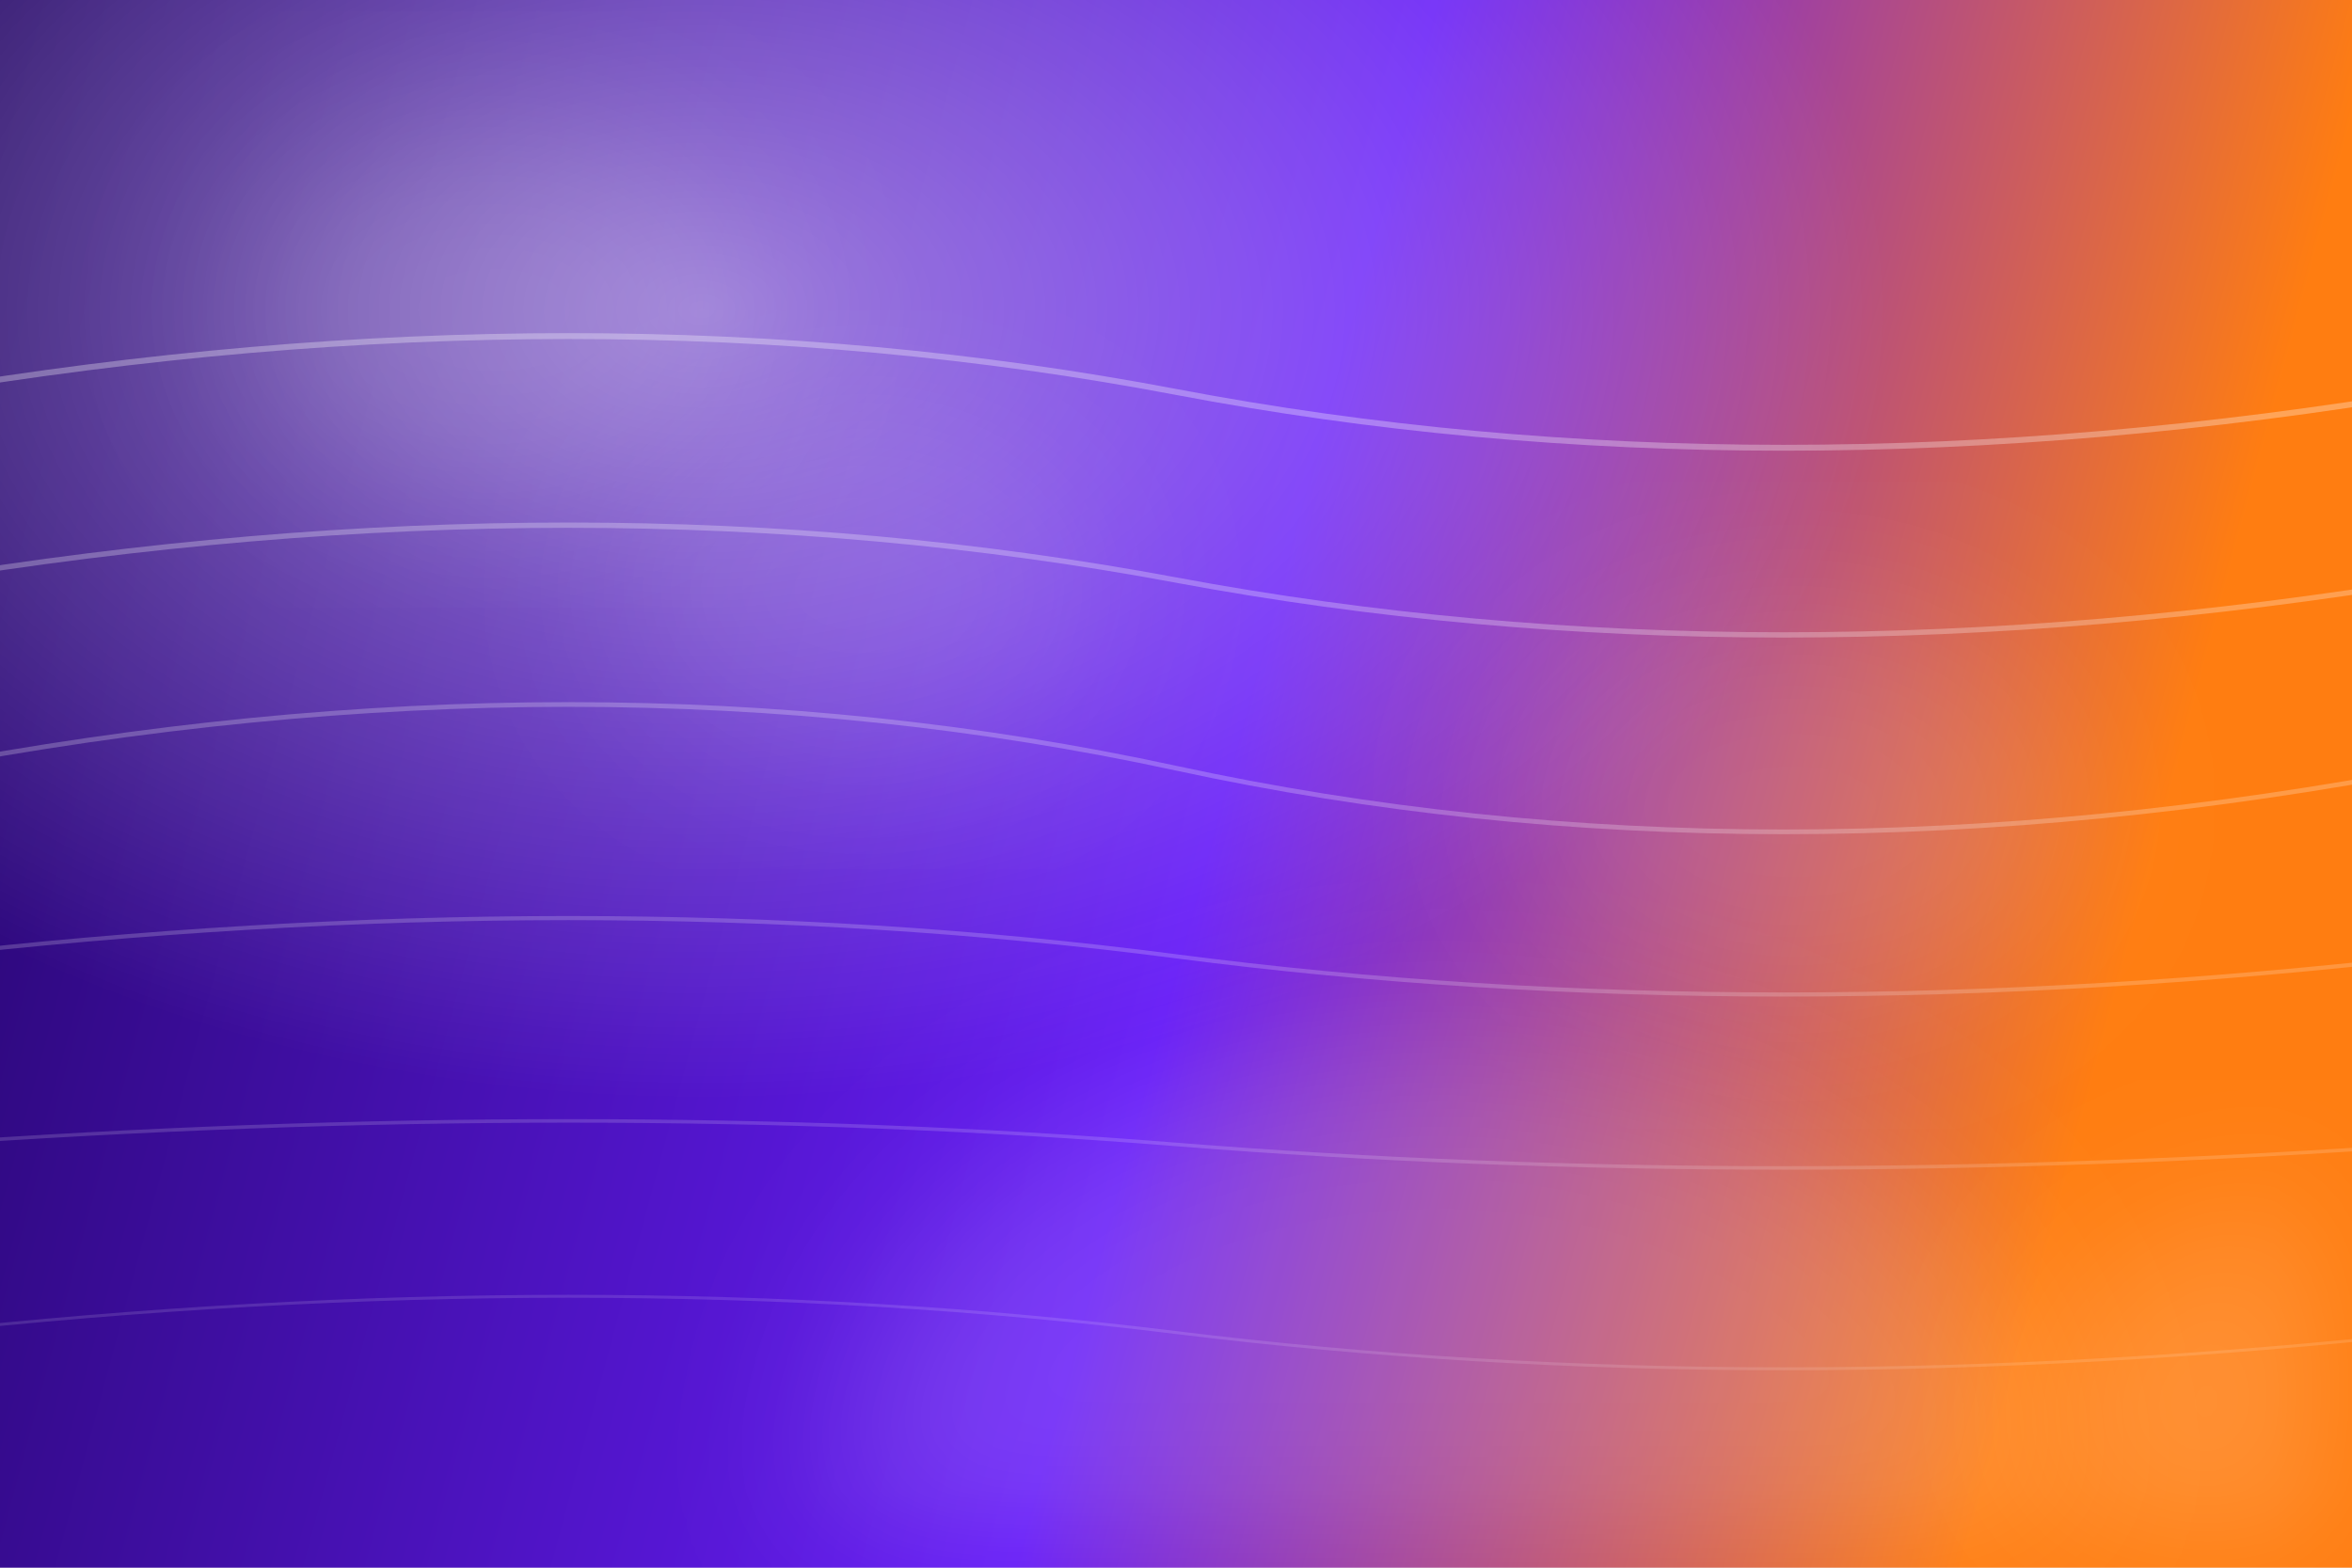
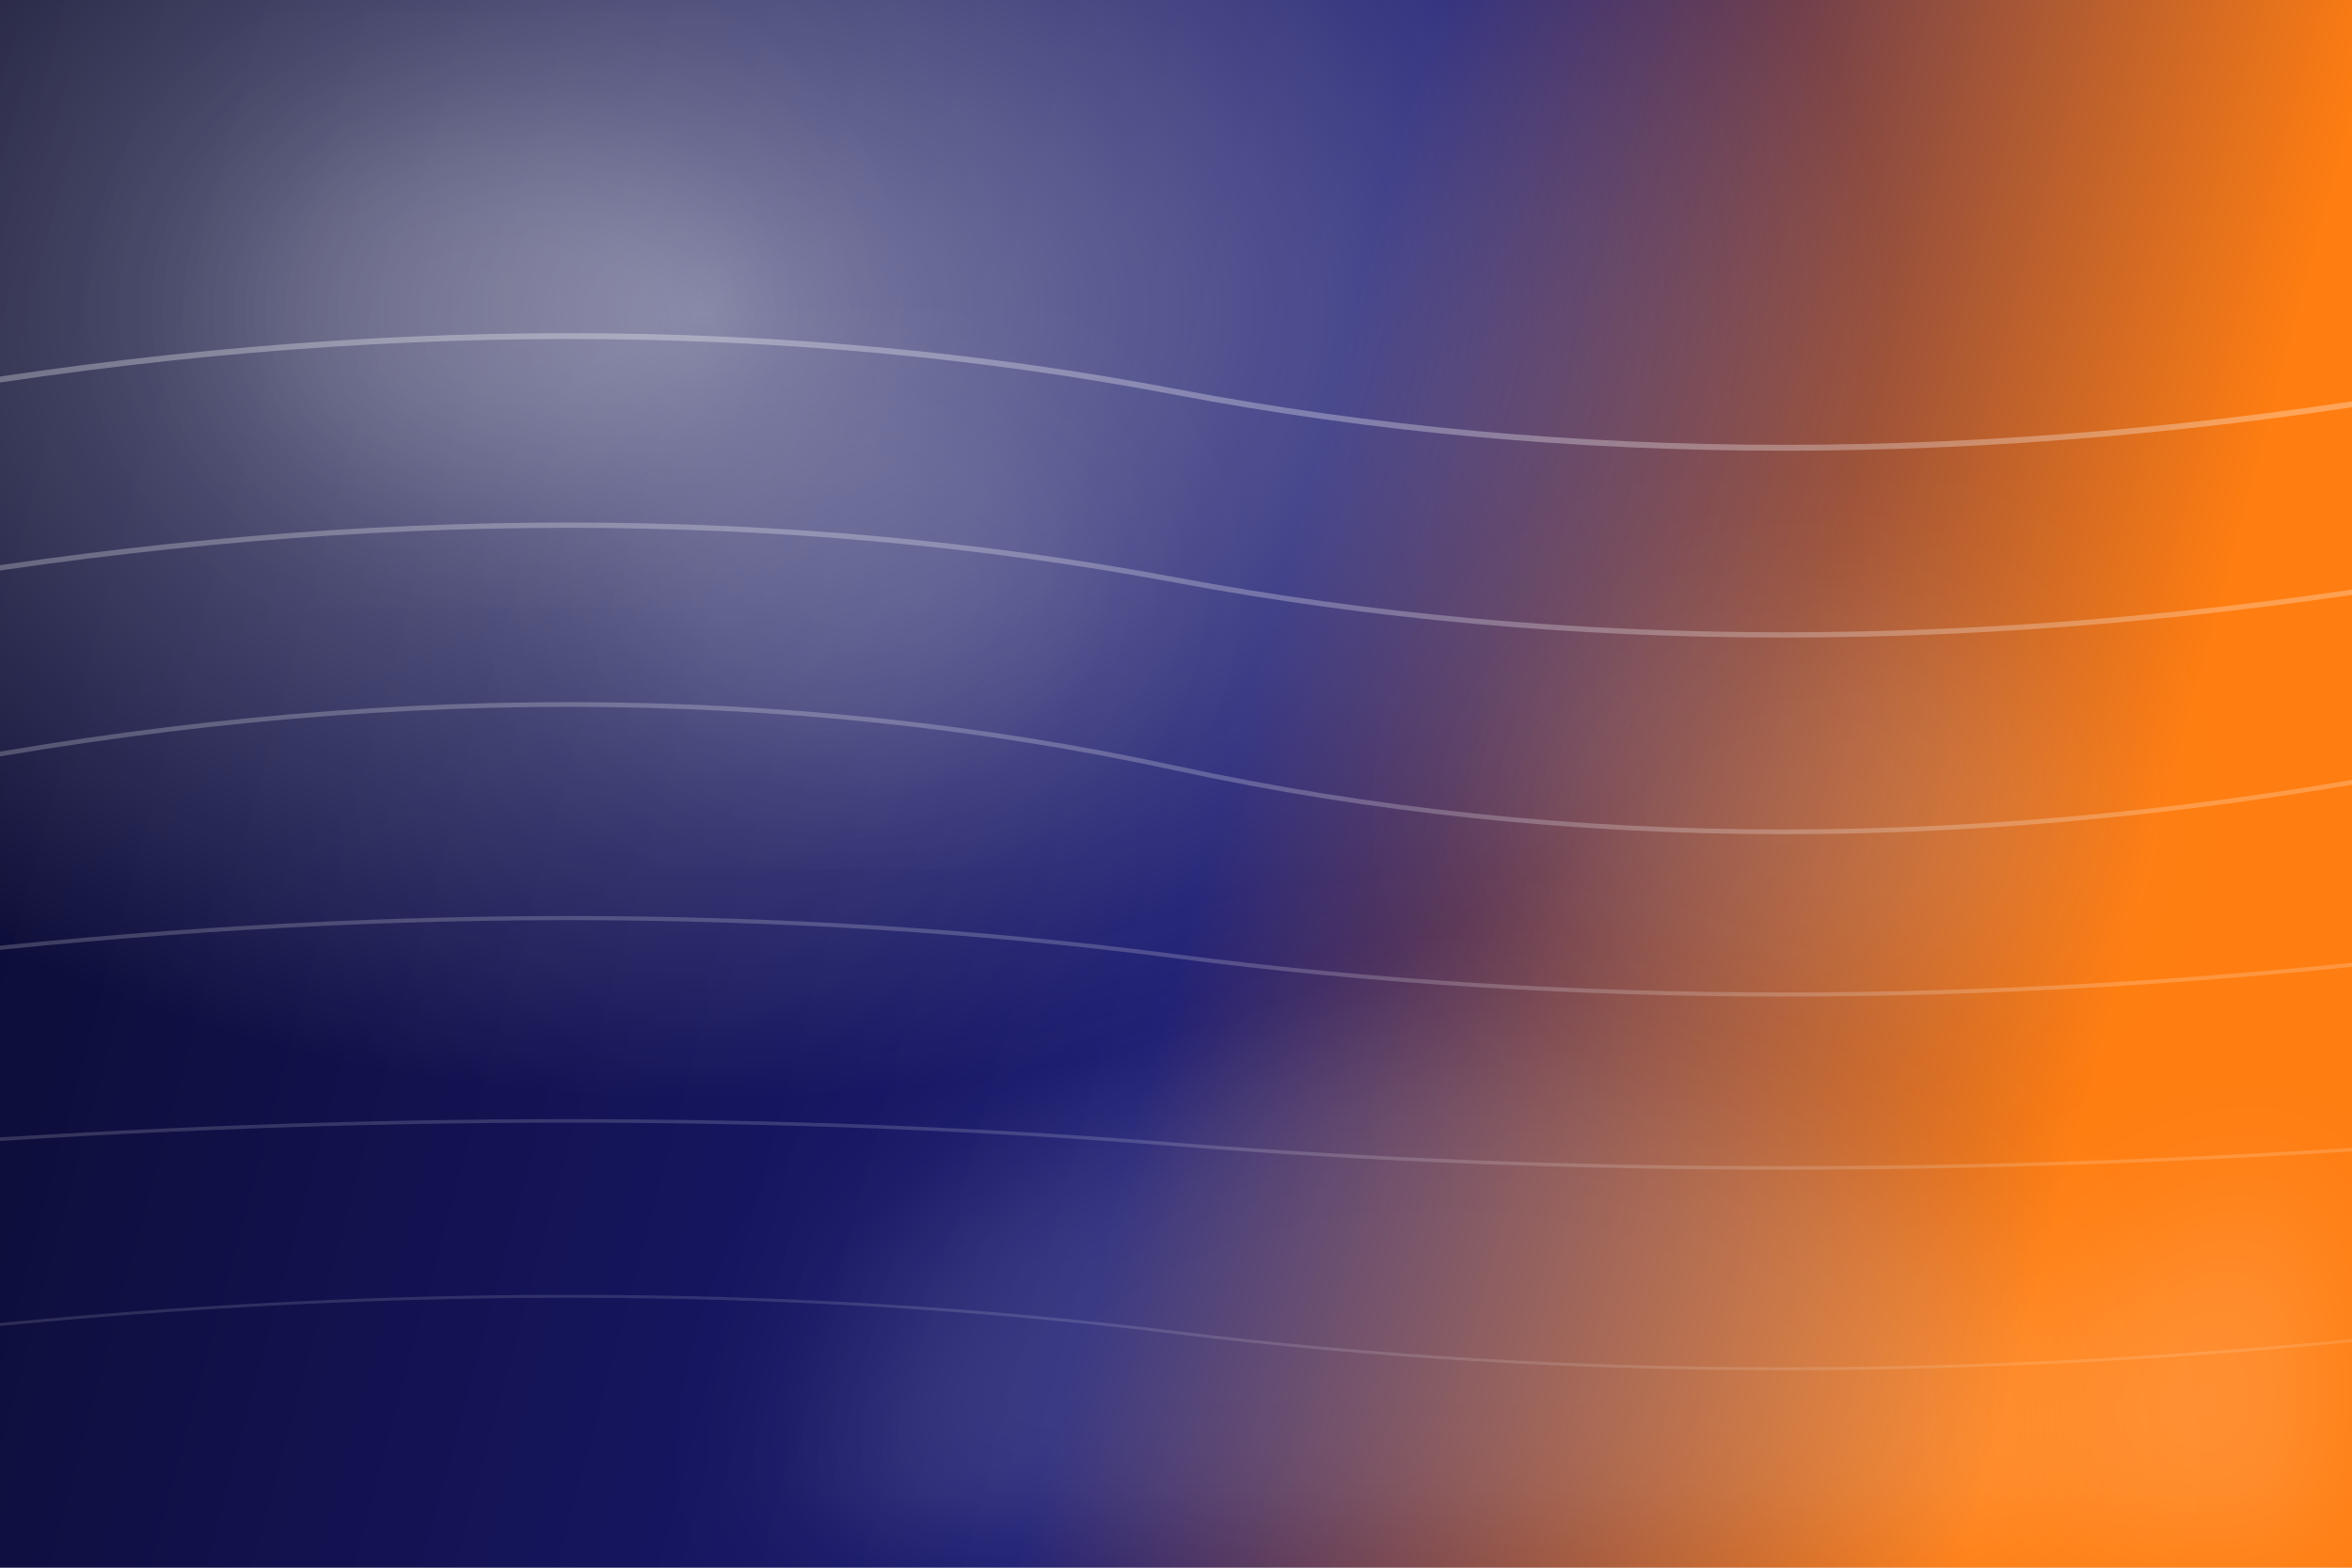
<svg xmlns="http://www.w3.org/2000/svg" viewBox="0 0 1200 800" width="1200" height="800" role="img">
  <defs>
    <linearGradient id="g95307" gradientTransform="rotate(10)">
-       <stop offset="0%" stop-color="#240568" />
-       <stop offset="60%" stop-color="#661cf7" />
+       <stop offset="0%" stop-color="#0b0b2e" />
+       <stop offset="60%" stop-color="#191970" />
      <stop offset="100%" stop-color="#ff7d11" />
    </linearGradient>
    <radialGradient id="r95307" cx="30%" cy="20%">
      <stop offset="0%" stop-color="#ffffff" stop-opacity=".45" />
      <stop offset="100%" stop-color="#ffffff" stop-opacity="0" />
    </radialGradient>
    <filter id="b95307" x="-30%" y="-30%" width="160%" height="160%">
      <feGaussianBlur stdDeviation="42" />
    </filter>
  </defs>
  <rect width="1200" height="800" fill="url(#g95307)" />
  <ellipse cx="252" cy="158" rx="132" ry="95" fill="#fff" opacity="0.138" filter="url(#b95307)" />
  <ellipse cx="440" cy="301" rx="123" ry="89" fill="#fff" opacity="0.094" filter="url(#b95307)" />
  <ellipse cx="915" cy="411" rx="144" ry="103" fill="#fff" opacity="0.100" filter="url(#b95307)" />
  <ellipse cx="734" cy="754" rx="309" ry="223" fill="#fff" opacity="0.144" filter="url(#b95307)" />
  <ellipse cx="1190" cy="721" rx="148" ry="106" fill="#fff" opacity="0.152" filter="url(#b95307)" />
  <path d="M -40 200 Q 300 143 600 200 T 1240 200" fill="none" stroke="#fff" stroke-opacity="0.300" stroke-width="3.0" stroke-linecap="round" />
  <path d="M -40 296 Q 300 240 600 296 T 1240 296" fill="none" stroke="#fff" stroke-opacity="0.265" stroke-width="2.7" stroke-linecap="round" />
  <path d="M -40 392 Q 300 327 600 392 T 1240 392" fill="none" stroke="#fff" stroke-opacity="0.230" stroke-width="2.4" stroke-linecap="round" />
  <path d="M -40 488 Q 300 449 600 488 T 1240 488" fill="none" stroke="#fff" stroke-opacity="0.195" stroke-width="2.1" stroke-linecap="round" />
  <path d="M -40 584 Q 300 560 600 584 T 1240 584" fill="none" stroke="#fff" stroke-opacity="0.160" stroke-width="1.8" stroke-linecap="round" />
  <path d="M -40 680 Q 300 643 600 680 T 1240 680" fill="none" stroke="#fff" stroke-opacity="0.125" stroke-width="1.5" stroke-linecap="round" />
  <rect width="1200" height="800" fill="url(#r95307)" />
</svg>
